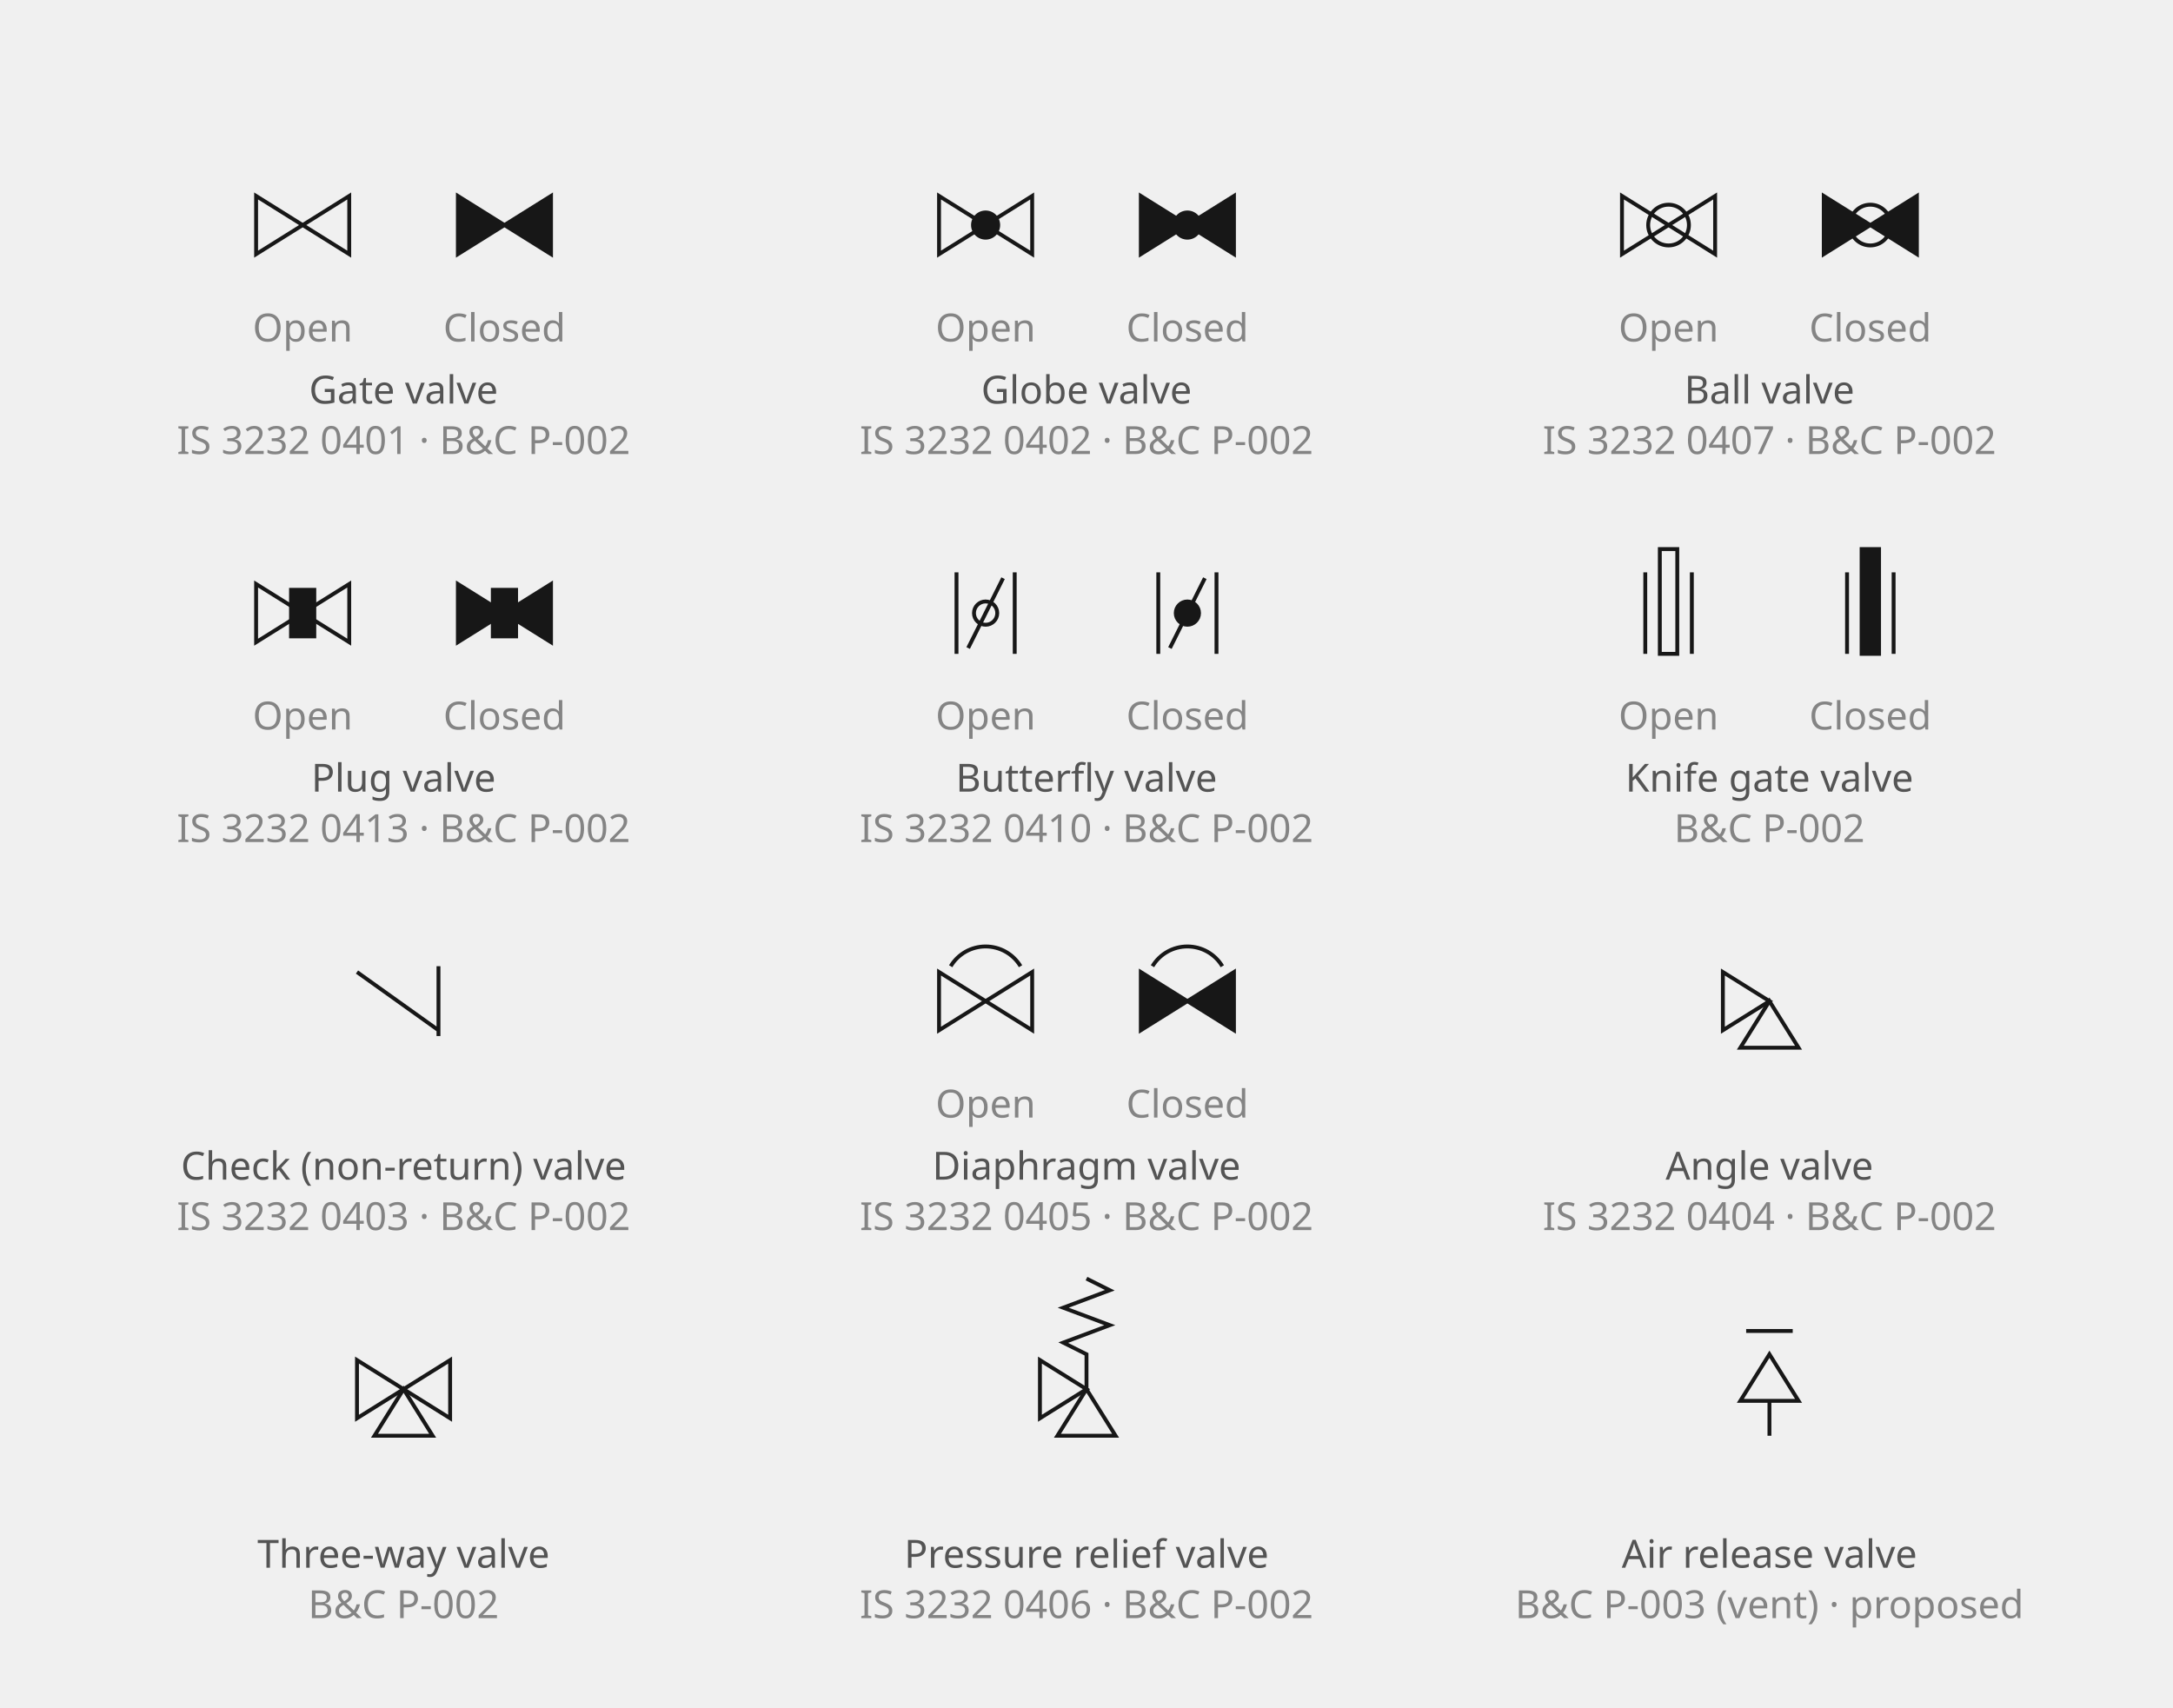
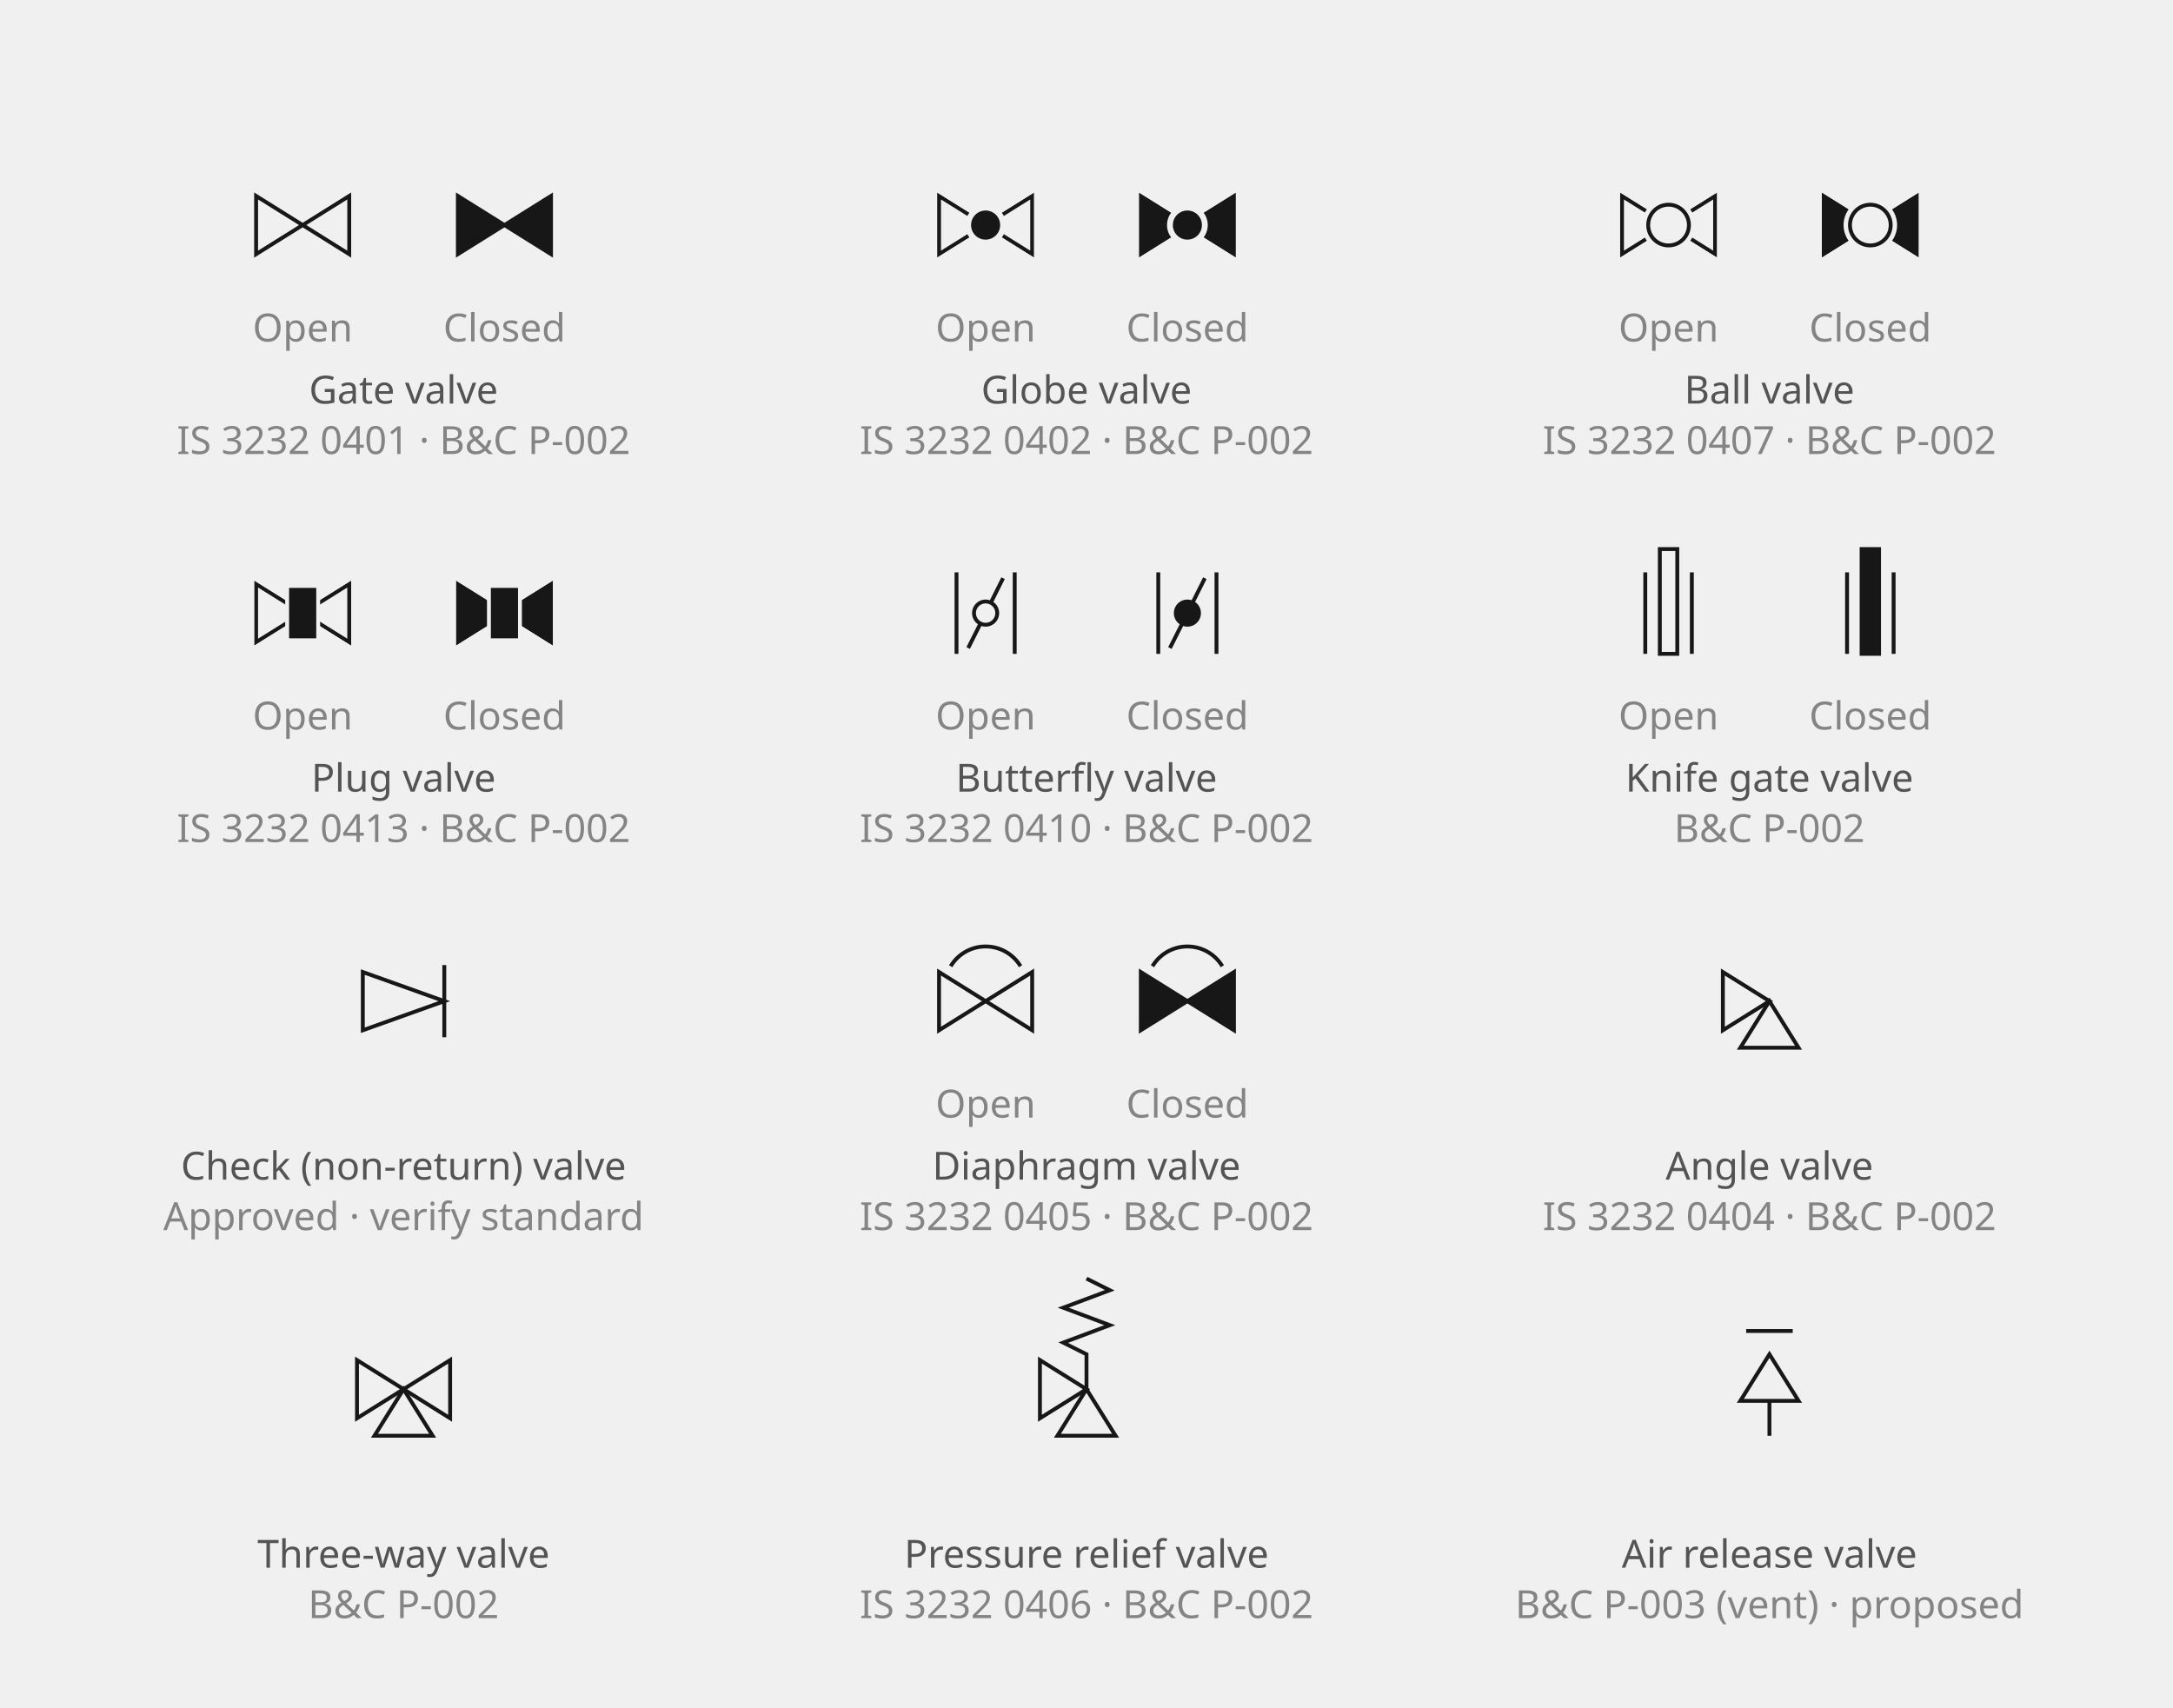
<svg xmlns="http://www.w3.org/2000/svg" data-plotter="" fill="none" stroke="currentColor" stroke-width="1" viewBox="0 0 560 440" width="560" height="440" role="img" aria-labelledby="legend-valves-title" aria-describedby="legend-valves-desc" style="font-family:Cal Sans, sans-serif;font-optical-sizing:auto;font-synthesis:none;font-variation-settings:'GEOM' 25;font-weight:400">
  <style>svg[data-plotter]{color:#171717}@media (prefers-color-scheme:dark){svg[data-plotter]:not([data-host-ink]){color:#ededed}}svg[data-plotter] :is(path,circle,rect,line,polyline,polygon,ellipse){vector-effect:non-scaling-stroke}</style>
+   <defs>
+     <mask id="processvg-knockout-1" maskUnits="objectBoundingBox" maskContentUnits="userSpaceOnUse" mask-type="luminance">
+       <path d="M242 50.5 L254 58 L242 65.5 Z M266 50.5 L266 65.5 L254 58 Z" fill="#fff" stroke="#fff" />
+       <circle cx="254" cy="58" r="5.25" fill="#000" stroke="none" />
+     </mask>
+     <mask id="processvg-knockout-2" maskUnits="objectBoundingBox" maskContentUnits="userSpaceOnUse" mask-type="luminance">
+       <path d="M294 50.5 L306 58 L294 65.5 Z M318 50.5 L318 65.5 L306 58 Z" fill="#fff" stroke="#fff" />
+       <circle cx="306" cy="58" r="5.25" fill="#000" stroke="none" />
+     </mask>
+     <mask id="processvg-knockout-3" maskUnits="objectBoundingBox" maskContentUnits="userSpaceOnUse" mask-type="luminance">
+       <path d="M418 50.5 L430 58 L418 65.5 Z M442 50.5 L442 65.5 L430 58 Z" fill="#fff" stroke="#fff" />
+       <circle cx="430" cy="58" r="6.9" fill="#000" stroke="none" />
+     </mask>
+     <mask id="processvg-knockout-4" maskUnits="objectBoundingBox" maskContentUnits="userSpaceOnUse" mask-type="luminance">
+       <path d="M470 50.5 L482 58 L470 65.5 Z M494 50.5 L494 65.5 L482 58 Z" fill="#fff" stroke="#fff" />
+       <circle cx="482" cy="58" r="6.9" fill="#000" stroke="none" />
+     </mask>
+     <mask id="processvg-knockout-5" maskUnits="objectBoundingBox" maskContentUnits="userSpaceOnUse" mask-type="luminance">
+       <path d="M66 150.5 L78 158 L66 165.5 Z M90 150.5 L90 165.5 L78 158 Z" fill="#fff" stroke="#fff" />
+       <path d="M73.5 150.5 L82.5 150.5 L82.5 165.5 L73.5 165.5 Z" fill="#000" stroke="none" />
+     </mask>
+     <mask id="processvg-knockout-6" maskUnits="objectBoundingBox" maskContentUnits="userSpaceOnUse" mask-type="luminance">
+       <path d="M118 150.5 L130 158 L118 165.5 Z M142 150.5 L142 165.5 L130 158 Z" fill="#fff" stroke="#fff" />
+       <path d="M125.5 150.5 L134.5 150.5 L134.5 165.5 L125.5 165.5 Z" fill="#000" stroke="none" />
+     </mask>
+   </defs>
  <g data-plotter-role="primary" opacity="1" stroke-dasharray="none">
-     <path d="M66 50.5 L90 65.5 L90 50.5 L66 65.5 Z" />
-     <path d="M118 50.5 L142 65.5 L142 50.5 L118 65.5 Z" fill="currentColor" />
-     <path d="M242 50.5 L266 65.5 L266 50.5 L242 65.5 Z" />
-     <path d="M294 50.5 L318 65.5 L318 50.5 L294 65.5 Z" fill="currentColor" />
-     <path d="M418 50.5 L442 65.5 L442 50.5 L418 65.5 Z" />
+     <path d="M66 50.5 L78 58 L66 65.5 Z M90 50.5 L90 65.5 L78 58 Z" />
+     <path d="M118 50.5 L130 58 L118 65.5 Z M142 50.5 L142 65.5 L130 58 Z" fill="currentColor" />
+     <path d="M242 50.5 L254 58 L242 65.5 Z M266 50.5 L266 65.5 L254 58 Z" mask="url(#processvg-knockout-1)" />
+     <path d="M294 50.5 L306 58 L294 65.5 Z M318 50.5 L318 65.5 L306 58 Z" fill="currentColor" mask="url(#processvg-knockout-2)" />
+     <path d="M418 50.5 L430 58 L418 65.5 Z M442 50.5 L442 65.5 L430 58 Z" mask="url(#processvg-knockout-3)" />
    <circle cx="430" cy="58" r="5.25" />
-     <path d="M470 50.5 L494 65.5 L494 50.5 L470 65.5 Z" fill="currentColor" />
+     <path d="M470 50.5 L482 58 L470 65.5 Z M494 50.5 L494 65.5 L482 58 Z" fill="currentColor" mask="url(#processvg-knockout-4)" />
    <circle cx="482" cy="58" r="5.25" />
-     <path d="M66 150.5 L90 165.5 L90 150.5 L66 165.5 Z" />
+     <path d="M66 150.5 L78 158 L66 165.5 Z M90 150.5 L90 165.5 L78 158 Z" mask="url(#processvg-knockout-5)" />
    <path d="M75 152 L81 152 L81 164 L75 164 Z" fill="currentColor" />
-     <path d="M118 150.5 L142 165.5 L142 150.5 L118 165.5 Z" fill="currentColor" />
+     <path d="M118 150.5 L130 158 L118 165.5 Z M142 150.5 L142 165.5 L130 158 Z" fill="currentColor" mask="url(#processvg-knockout-6)" />
    <path d="M127 152 L133 152 L133 164 L127 164 Z" fill="currentColor" />
    <path d="M246.5 147.5 L246.5 168.5 M261.5 147.5 L261.5 168.5" />
-     <path d="M249.5 167 L258.5 149" />
+     <path d="M249.5 167 L252.67 160.69 M255.34 155.32 L258.5 149" />
    <circle cx="254" cy="158" r="3" />
    <path d="M298.5 147.5 L298.5 168.5 M313.5 147.5 L313.5 168.5" />
-     <path d="M301.5 167 L310.5 149" />
+     <path d="M301.5 167 L304.67 160.69 M307.33 155.32 L310.5 149" />
    <circle cx="306" cy="158" r="3" fill="currentColor" />
    <path d="M424 147.5 L424 168.5 M436 147.5 L436 168.5" />
    <path d="M427.75 141.5 L432.25 141.5 L432.25 168.5 L427.75 168.5 Z" />
    <path d="M476 147.5 L476 168.5 M488 147.5 L488 168.5" />
    <path d="M479.75 141.5 L484.25 141.5 L484.25 168.5 L479.75 168.5 Z" fill="currentColor" />
-     <path d="M92 250.5 L113 265.5 M113 249 L113 267" />
-     <path d="M242 250.5 L266 265.5 L266 250.5 L242 265.5 Z" />
+     <path d="M93.5 250.5 L114.5 258 L93.5 265.5 Z" />
+     <path d="M114.5 248.7 L114.5 267.3" />
+     <path d="M242 250.5 L254 258 L242 265.5 Z M266 250.5 L266 265.5 L254 258 Z" />
    <path d="M245 249 A10.5 10.5 0 0 1 263 249" />
-     <path d="M294 250.5 L318 265.5 L318 250.5 L294 265.5 Z" fill="currentColor" />
+     <path d="M294 250.5 L306 258 L294 265.5 Z M318 250.5 L318 265.5 L306 258 Z" fill="currentColor" />
    <path d="M297 249 A10.5 10.5 0 0 1 315 249" />
    <path d="M444 250.5 L456 258 L444 265.5 Z" />
    <path d="M448.5 270 L456 258 L463.5 270 Z" />
    <path d="M92 350.5 L116 365.5 L116 350.5 L92 365.5 Z" />
    <path d="M96.5 370 L104 358 L111.5 370 Z" />
    <path d="M268 350.5 L280 358 L268 365.5 Z" />
    <path d="M272.5 370 L280 358 L287.5 370 Z" />
    <path d="M280 358 L280 349 L274 346 L286 341.5 L274 337 L286 332.5 L280 329.5" />
    <path d="M456 370 L456 361" />
    <path d="M448.5 361 L463.5 361 L456 349 Z" />
    <path d="M450 343 L462 343" />
  </g>
  <g fill="currentColor">
    <circle cx="254" cy="58" r="3.75" fill="currentColor" stroke="none" />
    <circle cx="306" cy="58" r="3.75" fill="currentColor" stroke="none" />
  </g>
  <g fill="currentColor" stroke="none" font-size="10" opacity="0.72">
    <text x="104" y="104" text-anchor="middle">Gate valve</text>
    <text x="280" y="104" text-anchor="middle">Globe valve</text>
    <text x="456" y="104" text-anchor="middle">Ball valve</text>
    <text x="104" y="204" text-anchor="middle">Plug valve</text>
    <text x="280" y="204" text-anchor="middle">Butterfly valve</text>
    <text x="456" y="204" text-anchor="middle">Knife gate valve</text>
    <text x="104" y="304" text-anchor="middle">Check (non-return) valve</text>
    <text x="280" y="304" text-anchor="middle">Diaphragm valve</text>
    <text x="456" y="304" text-anchor="middle">Angle valve</text>
    <text x="104" y="404" text-anchor="middle">Three-way valve</text>
    <text x="280" y="404" text-anchor="middle">Pressure relief valve</text>
    <text x="456" y="404" text-anchor="middle">Air release valve</text>
  </g>
  <g fill="currentColor" stroke="none" font-size="10" opacity="0.5">
    <text x="78" y="88" text-anchor="middle">Open</text>
    <text x="130" y="88" text-anchor="middle">Closed</text>
    <text x="104" y="117" text-anchor="middle">IS 3232 0401 · B&amp;C P-002</text>
    <text x="254" y="88" text-anchor="middle">Open</text>
    <text x="306" y="88" text-anchor="middle">Closed</text>
    <text x="280" y="117" text-anchor="middle">IS 3232 0402 · B&amp;C P-002</text>
    <text x="430" y="88" text-anchor="middle">Open</text>
    <text x="482" y="88" text-anchor="middle">Closed</text>
    <text x="456" y="117" text-anchor="middle">IS 3232 0407 · B&amp;C P-002</text>
    <text x="78" y="188" text-anchor="middle">Open</text>
    <text x="130" y="188" text-anchor="middle">Closed</text>
    <text x="104" y="217" text-anchor="middle">IS 3232 0413 · B&amp;C P-002</text>
    <text x="254" y="188" text-anchor="middle">Open</text>
    <text x="306" y="188" text-anchor="middle">Closed</text>
    <text x="280" y="217" text-anchor="middle">IS 3232 0410 · B&amp;C P-002</text>
    <text x="430" y="188" text-anchor="middle">Open</text>
    <text x="482" y="188" text-anchor="middle">Closed</text>
    <text x="456" y="217" text-anchor="middle">B&amp;C P-002</text>
-     <text x="104" y="317" text-anchor="middle">IS 3232 0403 · B&amp;C P-002</text>
+     <text x="104" y="317" text-anchor="middle">Approved · verify standard</text>
    <text x="254" y="288" text-anchor="middle">Open</text>
    <text x="306" y="288" text-anchor="middle">Closed</text>
    <text x="280" y="317" text-anchor="middle">IS 3232 0405 · B&amp;C P-002</text>
    <text x="456" y="317" text-anchor="middle">IS 3232 0404 · B&amp;C P-002</text>
    <text x="104" y="417" text-anchor="middle">B&amp;C P-002</text>
    <text x="280" y="417" text-anchor="middle">IS 3232 0406 · B&amp;C P-002</text>
    <text x="456" y="417" text-anchor="middle">B&amp;C P-003 (vent) · proposed</text>
  </g>
</svg>
